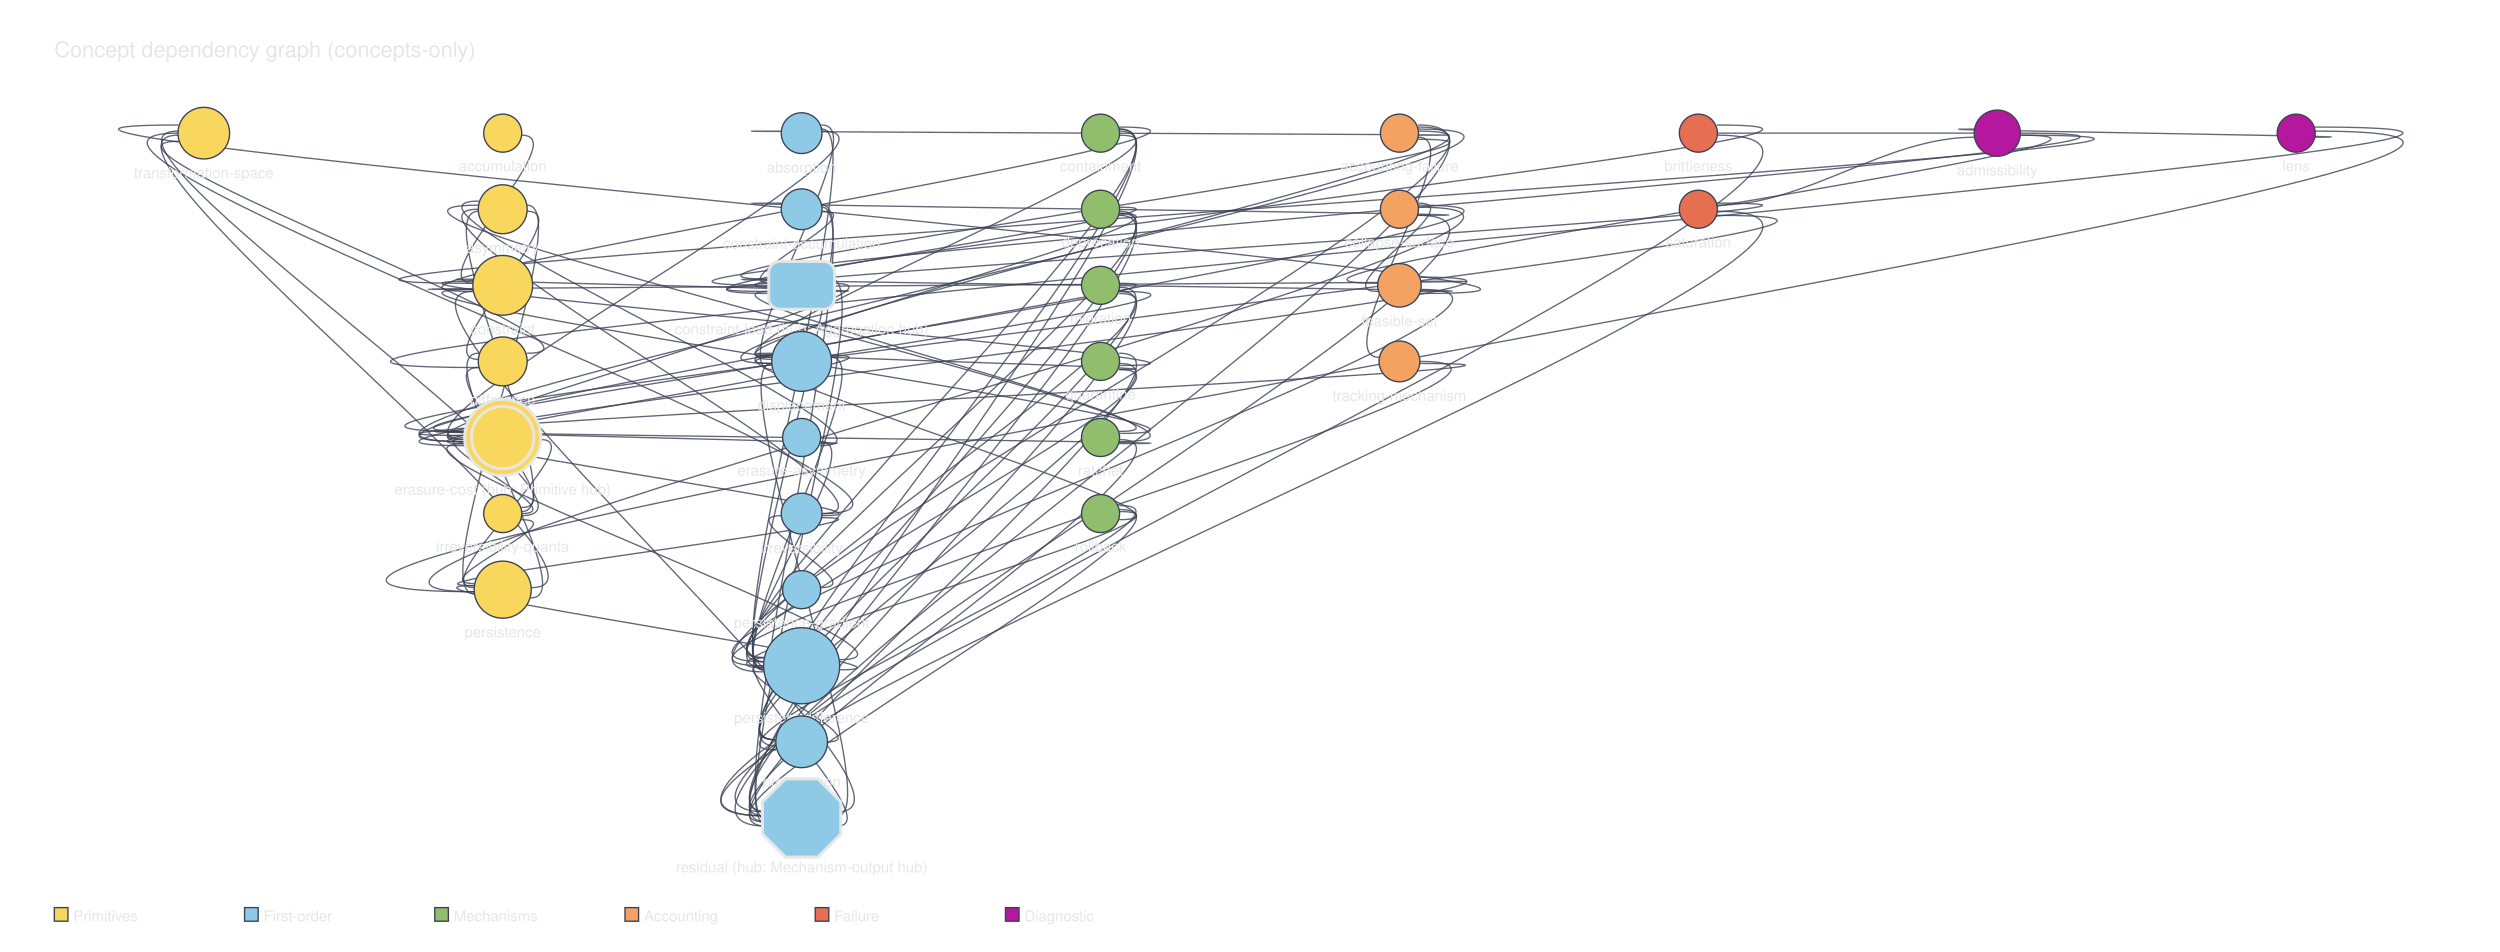
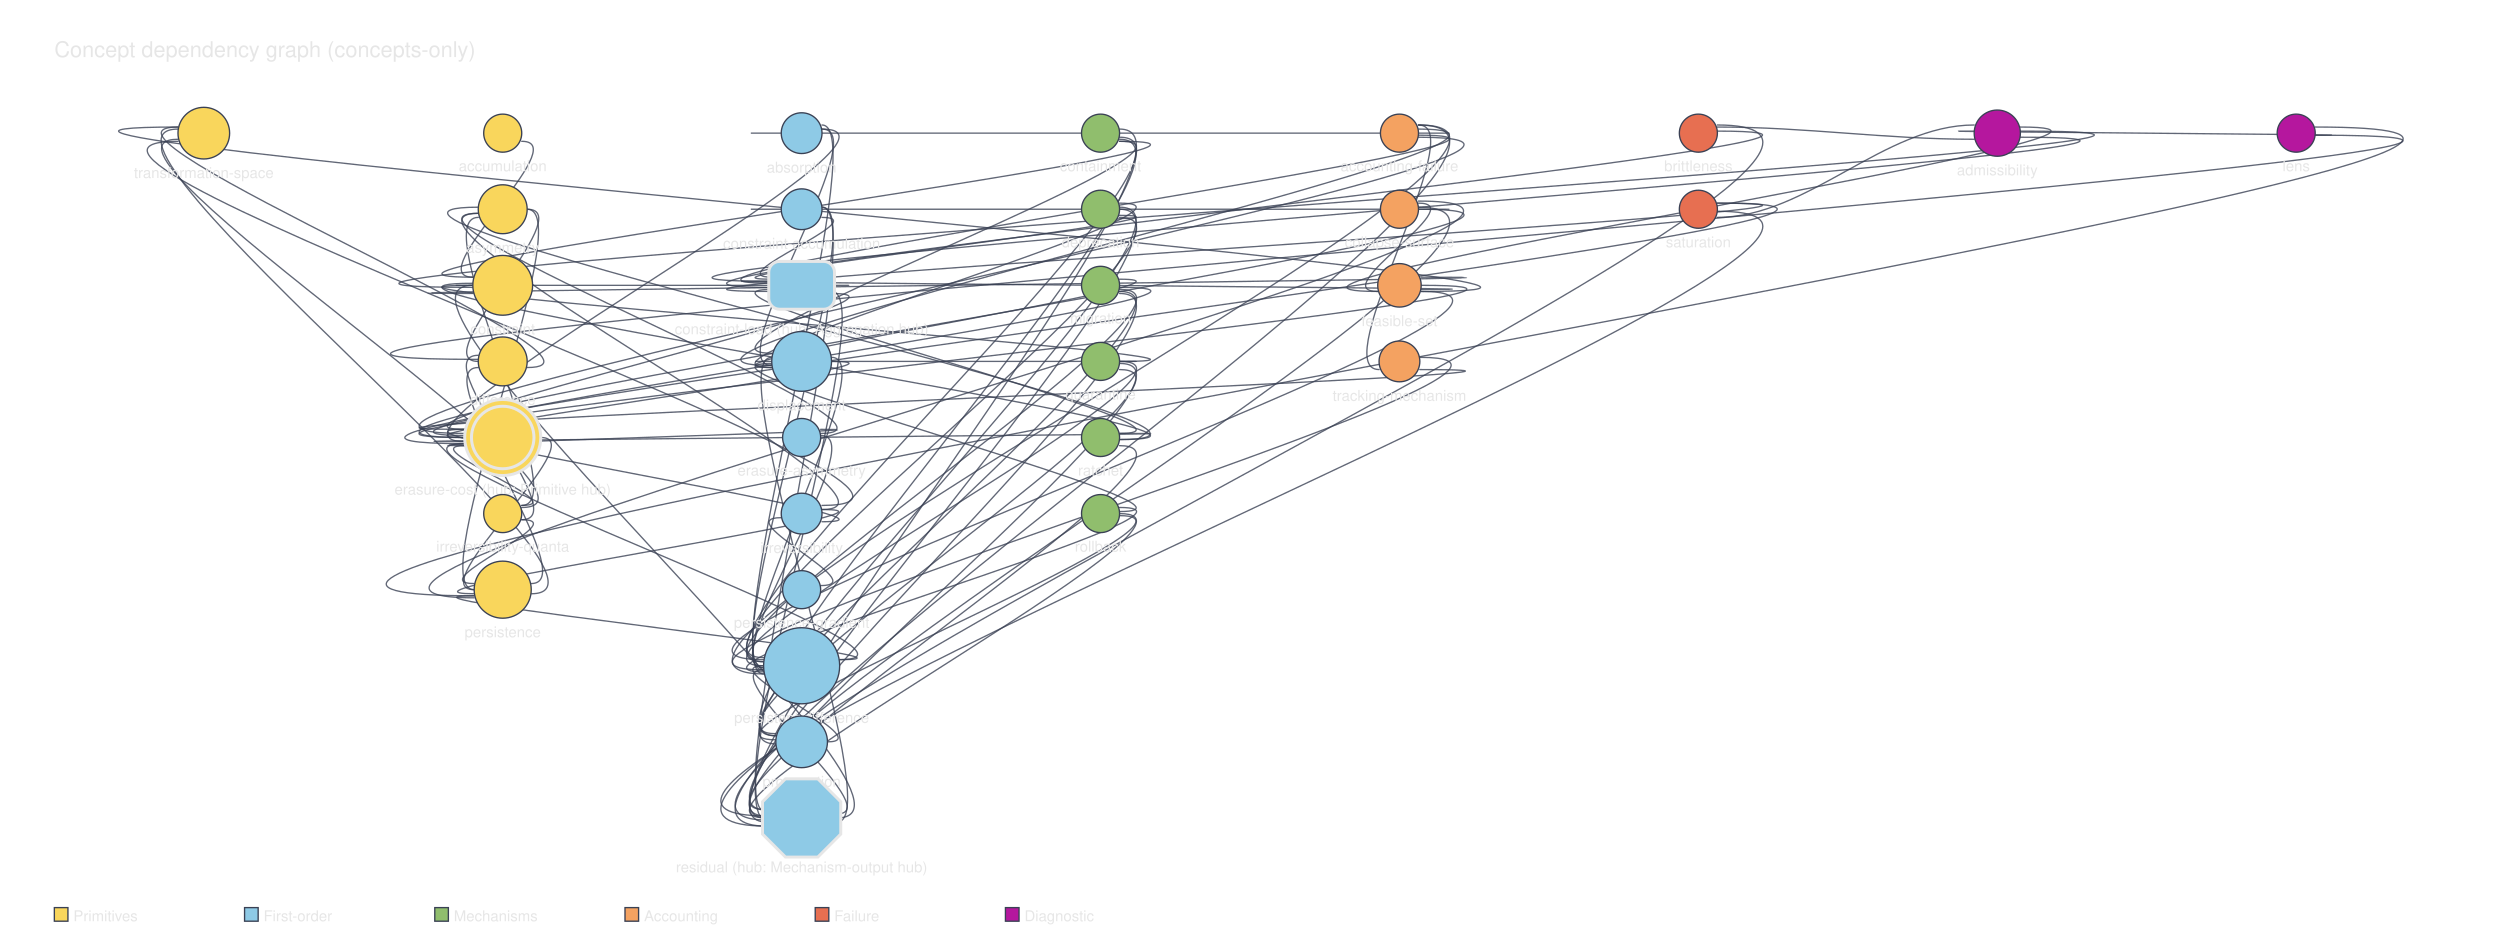
<svg xmlns="http://www.w3.org/2000/svg" width="1840" height="700" viewBox="0 0 1840 700" style="background:#0f1115">
  <text x="40" y="42" fill="#e6e6e6" font-family="Helvetica" font-size="16">Concept dependency graph (concepts-only)</text>
  <rect x="40" y="668" width="10" height="10" fill="#f9d65c" stroke="#3a4154" />
  <text x="54" y="678" fill="#e6e6e6" font-family="Helvetica" font-size="11">Primitives</text>
  <rect x="180" y="668" width="10" height="10" fill="#8ecae6" stroke="#3a4154" />
  <text x="194" y="678" fill="#e6e6e6" font-family="Helvetica" font-size="11">First-order</text>
  <rect x="320" y="668" width="10" height="10" fill="#90be6d" stroke="#3a4154" />
  <text x="334" y="678" fill="#e6e6e6" font-family="Helvetica" font-size="11">Mechanisms</text>
  <rect x="460" y="668" width="10" height="10" fill="#f4a261" stroke="#3a4154" />
  <text x="474" y="678" fill="#e6e6e6" font-family="Helvetica" font-size="11">Accounting</text>
  <rect x="600" y="668" width="10" height="10" fill="#e76f51" stroke="#3a4154" />
  <text x="614" y="678" fill="#e6e6e6" font-family="Helvetica" font-size="11">Failure</text>
  <rect x="740" y="668" width="10" height="10" fill="#b5179e" stroke="#3a4154" />
  <text x="754" y="678" fill="#e6e6e6" font-family="Helvetica" font-size="11">Diagnostic</text>
  <g id="edges" stroke-linecap="round" fill="none">
-     <path d="M 605.0,92.0 C 645.0,92.0 528.0,272.0 568.0,272.0" stroke="#3a4154" stroke-width="1.0" opacity="0.8" />
-     <path d="M 605.0,96.5 C 697.0,96.5 249.9,323.5 342.0,323.5" stroke="#3a4154" stroke-width="1.0" opacity="0.8" />
-     <path d="M 605.0,95.0 C 645.0,95.0 522.0,493.0 562.0,493.0" stroke="#3a4154" stroke-width="1.0" opacity="0.8" />
-     <path d="M 1044.0,99.5 C 1208.2,99.5 410.9,96.5 575.0,96.5" stroke="#3a4154" stroke-width="1.0" opacity="0.8" />
-     <path d="M 1044.0,102.5 C 1210.6,102.5 401.4,205.5 568.0,205.5" stroke="#3a4154" stroke-width="1.0" opacity="0.8" />
-     <path d="M 1044.0,96.5 C 1210.6,96.5 401.4,267.5 568.0,267.5" stroke="#3a4154" stroke-width="1.0" opacity="0.8" />
-     <path d="M 1044.0,95.0 C 1289.7,95.0 96.3,325.0 342.0,325.0" stroke="#3a4154" stroke-width="1.0" opacity="0.8" />
-     <path d="M 1044.0,93.5 C 1212.7,93.5 393.3,494.5 562.0,494.5" stroke="#3a4154" stroke-width="1.0" opacity="0.8" />
+     <path d="M 605.0,95.0 C 645.0,95.0 528.0,269.0 568.0,269.0" stroke="#3a4154" stroke-width="1.0" opacity="0.8" />
+     <path d="M 605.0,95.0 C 697.0,95.0 249.9,325.0 342.0,325.0" stroke="#3a4154" stroke-width="1.0" opacity="0.8" />
+     <path d="M 605.0,92.0 C 645.0,92.0 522.0,496.0 562.0,496.0" stroke="#3a4154" stroke-width="1.0" opacity="0.8" />
+     <path d="M 1044.0,98.0 C 1208.2,98.0 410.9,98.0 575.0,98.0" stroke="#3a4154" stroke-width="1.0" opacity="0.8" />
+     <path d="M 1044.0,99.5 C 1210.6,99.5 401.4,208.5 568.0,208.5" stroke="#3a4154" stroke-width="1.0" opacity="0.8" />
+     <path d="M 1044.0,95.0 C 1210.6,95.0 401.4,269.0 568.0,269.0" stroke="#3a4154" stroke-width="1.0" opacity="0.8" />
+     <path d="M 1044.0,101.0 C 1289.7,101.0 96.3,319.0 342.0,319.0" stroke="#3a4154" stroke-width="1.0" opacity="0.8" />
+     <path d="M 1044.0,92.0 C 1212.7,92.0 393.3,496.0 562.0,496.0" stroke="#3a4154" stroke-width="1.0" opacity="0.8" />
    <path d="M 1044.0,92.0 C 1212.0,92.0 396.0,608.0 564.0,608.0" stroke="#3a4154" stroke-width="1.0" opacity="0.8" />
-     <path d="M 1044.0,101.0 C 1084.0,101.0 975.0,263.0 1015.0,263.0" stroke="#3a4154" stroke-width="1.0" opacity="0.8" />
-     <path d="M 384.0,99.5 C 424.0,99.5 308.0,208.5 348.0,208.5" stroke="#3a4154" stroke-width="1.0" opacity="0.8" />
-     <path d="M 1487.0,99.5 C 1885.7,99.5 -50.6,208.5 348.0,208.5" stroke="#3a4154" stroke-width="1.0" opacity="0.8" />
-     <path d="M 1487.0,98.0 C 1808.7,98.0 246.4,210.0 568.0,210.0" stroke="#3a4154" stroke-width="1.0" opacity="0.8" />
-     <path d="M 1487.0,99.5 C 1652.5,99.5 848.5,208.5 1014.0,208.5" stroke="#3a4154" stroke-width="1.0" opacity="0.8" />
-     <path d="M 388.0,155.5 C 428.0,155.5 312.0,264.5 352.0,264.5" stroke="#3a4154" stroke-width="1.0" opacity="0.8" />
-     <path d="M 388.0,151.0 C 428.0,151.0 309.0,437.0 349.0,437.0" stroke="#3a4154" stroke-width="1.0" opacity="0.8" />
-     <path d="M 1264.0,98.0 C 1330.2,98.0 1386.8,98.0 1453.0,98.0" stroke="#3a4154" stroke-width="1.0" opacity="0.8" />
-     <path d="M 1264.0,92.0 C 1507.6,92.0 324.4,216.0 568.0,216.0" stroke="#3a4154" stroke-width="1.0" opacity="0.8" />
-     <path d="M 1264.0,99.5 C 1509.0,99.5 319.0,600.5 564.0,600.5" stroke="#3a4154" stroke-width="1.0" opacity="0.8" />
-     <path d="M 1044.0,158.5 C 1208.2,158.5 410.9,149.5 575.0,149.5" stroke="#3a4154" stroke-width="1.0" opacity="0.8" />
-     <path d="M 1044.0,151.0 C 1289.7,151.0 96.3,325.0 342.0,325.0" stroke="#3a4154" stroke-width="1.0" opacity="0.8" />
+     <path d="M 1044.0,92.0 C 1084.0,92.0 975.0,272.0 1015.0,272.0" stroke="#3a4154" stroke-width="1.0" opacity="0.8" />
+     <path d="M 384.0,104.0 C 424.0,104.0 308.0,204.0 348.0,204.0" stroke="#3a4154" stroke-width="1.0" opacity="0.8" />
+     <path d="M 1487.0,96.5 C 1885.7,96.5 -50.6,211.5 348.0,211.5" stroke="#3a4154" stroke-width="1.0" opacity="0.8" />
+     <path d="M 1487.0,101.0 C 1808.7,101.0 246.4,207.0 568.0,207.0" stroke="#3a4154" stroke-width="1.0" opacity="0.8" />
+     <path d="M 1487.0,93.5 C 1652.5,93.5 848.5,214.5 1014.0,214.5" stroke="#3a4154" stroke-width="1.0" opacity="0.8" />
+     <path d="M 388.0,154.0 C 428.0,154.0 312.0,266.0 352.0,266.0" stroke="#3a4154" stroke-width="1.0" opacity="0.8" />
+     <path d="M 388.0,154.0 C 428.0,154.0 309.0,434.0 349.0,434.0" stroke="#3a4154" stroke-width="1.0" opacity="0.8" />
+     <path d="M 1264.0,93.5 C 1330.2,93.5 1386.8,102.5 1453.0,102.5" stroke="#3a4154" stroke-width="1.0" opacity="0.8" />
+     <path d="M 1264.0,96.5 C 1507.6,96.5 324.4,211.5 568.0,211.5" stroke="#3a4154" stroke-width="1.0" opacity="0.8" />
+     <path d="M 1264.0,92.0 C 1509.0,92.0 319.0,608.0 564.0,608.0" stroke="#3a4154" stroke-width="1.0" opacity="0.8" />
+     <path d="M 1044.0,154.0 C 1208.2,154.0 410.9,154.0 575.0,154.0" stroke="#3a4154" stroke-width="1.0" opacity="0.8" />
+     <path d="M 1044.0,154.0 C 1289.7,154.0 96.3,322.0 342.0,322.0" stroke="#3a4154" stroke-width="1.0" opacity="0.8" />
    <path d="M 1044.0,149.5 C 1084.0,149.5 974.0,214.5 1014.0,214.5" stroke="#3a4154" stroke-width="1.0" opacity="0.8" />
-     <path d="M 1044.0,152.5 C 1287.2,152.5 105.8,435.5 349.0,435.5" stroke="#3a4154" stroke-width="1.0" opacity="0.8" />
-     <path d="M 1044.0,158.5 C 1212.0,158.5 396.0,597.5 564.0,597.5" stroke="#3a4154" stroke-width="1.0" opacity="0.8" />
-     <path d="M 605.0,155.5 C 645.0,155.5 528.0,208.5 568.0,208.5" stroke="#3a4154" stroke-width="1.0" opacity="0.8" />
-     <path d="M 605.0,151.0 C 645.0,151.0 522.0,493.0 562.0,493.0" stroke="#3a4154" stroke-width="1.0" opacity="0.8" />
+     <path d="M 1044.0,148.0 C 1287.2,148.0 105.8,440.0 349.0,440.0" stroke="#3a4154" stroke-width="1.0" opacity="0.8" />
+     <path d="M 1044.0,152.5 C 1212.0,152.5 396.0,603.5 564.0,603.5" stroke="#3a4154" stroke-width="1.0" opacity="0.8" />
+     <path d="M 605.0,160.0 C 645.0,160.0 528.0,204.0 568.0,204.0" stroke="#3a4154" stroke-width="1.0" opacity="0.8" />
+     <path d="M 605.0,152.5 C 645.0,152.5 522.0,491.5 562.0,491.5" stroke="#3a4154" stroke-width="1.0" opacity="0.8" />
    <path d="M 605.0,152.5 C 645.0,152.5 524.0,603.5 564.0,603.5" stroke="#3a4154" stroke-width="1.0" opacity="0.8" />
-     <path d="M 612.0,214.5 C 704.4,214.5 255.6,205.5 348.0,205.5" stroke="#3a4154" stroke-width="1.0" opacity="0.8" />
-     <path d="M 612.0,208.5 C 706.5,208.5 247.5,323.5 342.0,323.5" stroke="#3a4154" stroke-width="1.0" opacity="0.8" />
-     <path d="M 612.0,205.5 C 652.0,205.5 524.0,606.5 564.0,606.5" stroke="#3a4154" stroke-width="1.0" opacity="0.8" />
-     <path d="M 824.0,93.5 C 990.6,93.5 181.4,214.5 348.0,214.5" stroke="#3a4154" stroke-width="1.0" opacity="0.8" />
-     <path d="M 824.0,99.5 C 913.6,99.5 478.4,264.5 568.0,264.5" stroke="#3a4154" stroke-width="1.0" opacity="0.8" />
-     <path d="M 824.0,96.5 C 915.7,96.5 470.3,491.5 562.0,491.5" stroke="#3a4154" stroke-width="1.0" opacity="0.8" />
-     <path d="M 824.0,95.0 C 912.5,95.0 482.4,549.0 571.0,549.0" stroke="#3a4154" stroke-width="1.0" opacity="0.8" />
+     <path d="M 612.0,210.0 C 704.4,210.0 255.6,210.0 348.0,210.0" stroke="#3a4154" stroke-width="1.0" opacity="0.8" />
+     <path d="M 612.0,216.0 C 706.5,216.0 247.5,316.0 342.0,316.0" stroke="#3a4154" stroke-width="1.0" opacity="0.8" />
+     <path d="M 612.0,214.5 C 652.0,214.5 524.0,597.5 564.0,597.5" stroke="#3a4154" stroke-width="1.0" opacity="0.8" />
+     <path d="M 824.0,104.0 C 990.6,104.0 181.4,204.0 348.0,204.0" stroke="#3a4154" stroke-width="1.0" opacity="0.8" />
+     <path d="M 824.0,104.0 C 913.6,104.0 478.4,260.0 568.0,260.0" stroke="#3a4154" stroke-width="1.0" opacity="0.8" />
+     <path d="M 824.0,101.0 C 915.7,101.0 470.3,487.0 562.0,487.0" stroke="#3a4154" stroke-width="1.0" opacity="0.8" />
+     <path d="M 824.0,102.5 C 912.5,102.5 482.4,541.5 571.0,541.5" stroke="#3a4154" stroke-width="1.0" opacity="0.8" />
    <path d="M 824.0,95.0 C 915.0,95.0 473.0,605.0 564.0,605.0" stroke="#3a4154" stroke-width="1.0" opacity="0.8" />
-     <path d="M 824.0,152.5 C 913.6,152.5 478.4,211.5 568.0,211.5" stroke="#3a4154" stroke-width="1.0" opacity="0.8" />
-     <path d="M 824.0,157.0 C 913.6,157.0 478.4,263.0 568.0,263.0" stroke="#3a4154" stroke-width="1.0" opacity="0.8" />
-     <path d="M 824.0,157.0 C 915.7,157.0 470.3,487.0 562.0,487.0" stroke="#3a4154" stroke-width="1.0" opacity="0.8" />
-     <path d="M 824.0,155.5 C 912.5,155.5 482.4,544.5 571.0,544.5" stroke="#3a4154" stroke-width="1.0" opacity="0.8" />
-     <path d="M 824.0,158.5 C 915.0,158.5 473.0,597.5 564.0,597.5" stroke="#3a4154" stroke-width="1.0" opacity="0.8" />
-     <path d="M 388.0,260.0 C 477.9,260.0 41.1,104.0 131.0,104.0" stroke="#3a4154" stroke-width="1.0" opacity="0.8" />
-     <path d="M 612.0,261.5 C 706.5,261.5 247.5,326.5 342.0,326.5" stroke="#3a4154" stroke-width="1.0" opacity="0.8" />
+     <path d="M 824.0,158.5 C 913.6,158.5 478.4,205.5 568.0,205.5" stroke="#3a4154" stroke-width="1.0" opacity="0.8" />
+     <path d="M 824.0,149.5 C 913.6,149.5 478.4,270.5 568.0,270.5" stroke="#3a4154" stroke-width="1.0" opacity="0.8" />
+     <path d="M 824.0,160.0 C 915.7,160.0 470.3,484.0 562.0,484.0" stroke="#3a4154" stroke-width="1.0" opacity="0.8" />
+     <path d="M 824.0,152.5 C 912.5,152.5 482.4,547.5 571.0,547.5" stroke="#3a4154" stroke-width="1.0" opacity="0.8" />
+     <path d="M 824.0,154.0 C 915.0,154.0 473.0,602.0 564.0,602.0" stroke="#3a4154" stroke-width="1.0" opacity="0.8" />
+     <path d="M 388.0,270.5 C 477.9,270.5 41.1,93.5 131.0,93.5" stroke="#3a4154" stroke-width="1.0" opacity="0.8" />
+     <path d="M 612.0,266.0 C 706.5,266.0 247.5,322.0 342.0,322.0" stroke="#3a4154" stroke-width="1.0" opacity="0.8" />
    <path d="M 612.0,263.0 C 652.0,263.0 522.0,493.0 562.0,493.0" stroke="#3a4154" stroke-width="1.0" opacity="0.8" />
-     <path d="M 604.0,328.0 C 692.2,328.0 263.8,148.0 352.0,148.0" stroke="#3a4154" stroke-width="1.0" opacity="0.8" />
-     <path d="M 604.0,326.5 C 695.7,326.5 250.3,317.5 342.0,317.5" stroke="#3a4154" stroke-width="1.0" opacity="0.8" />
-     <path d="M 604.0,325.0 C 644.0,325.0 522.0,487.0 562.0,487.0" stroke="#3a4154" stroke-width="1.0" opacity="0.8" />
-     <path d="M 398.0,323.5 C 438.0,323.5 309.0,432.5 349.0,432.5" stroke="#3a4154" stroke-width="1.0" opacity="0.8" />
-     <path d="M 1046.0,207.0 C 1290.3,207.0 103.7,213.0 348.0,213.0" stroke="#3a4154" stroke-width="1.0" opacity="0.8" />
-     <path d="M 1046.0,214.5 C 1213.3,214.5 400.7,205.5 568.0,205.5" stroke="#3a4154" stroke-width="1.0" opacity="0.8" />
-     <path d="M 1046.0,204.0 C 1292.4,204.0 95.6,328.0 342.0,328.0" stroke="#3a4154" stroke-width="1.0" opacity="0.8" />
-     <path d="M 1046.0,213.0 C 1215.4,213.0 392.6,487.0 562.0,487.0" stroke="#3a4154" stroke-width="1.0" opacity="0.8" />
-     <path d="M 1046.0,216.0 C 1366.2,216.0 -189.2,92.0 131.0,92.0" stroke="#3a4154" stroke-width="1.0" opacity="0.8" />
-     <path d="M 605.0,378.0 C 693.5,378.0 263.4,154.0 352.0,154.0" stroke="#3a4154" stroke-width="1.0" opacity="0.8" />
-     <path d="M 605.0,379.5 C 697.0,379.5 249.9,320.5 342.0,320.5" stroke="#3a4154" stroke-width="1.0" opacity="0.8" />
-     <path d="M 605.0,381.0 C 694.6,381.0 259.4,431.0 349.0,431.0" stroke="#3a4154" stroke-width="1.0" opacity="0.8" />
-     <path d="M 605.0,378.0 C 770.9,378.0 -34.9,98.0 131.0,98.0" stroke="#3a4154" stroke-width="1.0" opacity="0.8" />
-     <path d="M 384.0,376.5 C 424.0,376.5 312.0,155.5 352.0,155.5" stroke="#3a4154" stroke-width="1.0" opacity="0.8" />
-     <path d="M 384.0,373.5 C 424.0,373.5 312.0,270.5 352.0,270.5" stroke="#3a4154" stroke-width="1.0" opacity="0.8" />
-     <path d="M 384.0,378.0 C 424.0,378.0 302.0,322.0 342.0,322.0" stroke="#3a4154" stroke-width="1.0" opacity="0.8" />
+     <path d="M 604.0,319.0 C 692.2,319.0 263.8,157.0 352.0,157.0" stroke="#3a4154" stroke-width="1.0" opacity="0.8" />
+     <path d="M 604.0,316.0 C 695.7,316.0 250.3,328.0 342.0,328.0" stroke="#3a4154" stroke-width="1.0" opacity="0.8" />
+     <path d="M 604.0,320.5 C 644.0,320.5 522.0,491.5 562.0,491.5" stroke="#3a4154" stroke-width="1.0" opacity="0.8" />
+     <path d="M 398.0,322.0 C 438.0,322.0 309.0,434.0 349.0,434.0" stroke="#3a4154" stroke-width="1.0" opacity="0.8" />
+     <path d="M 1046.0,204.0 C 1290.3,204.0 103.7,216.0 348.0,216.0" stroke="#3a4154" stroke-width="1.0" opacity="0.8" />
+     <path d="M 1046.0,213.0 C 1213.3,213.0 400.7,207.0 568.0,207.0" stroke="#3a4154" stroke-width="1.0" opacity="0.8" />
+     <path d="M 1046.0,210.0 C 1292.4,210.0 95.6,322.0 342.0,322.0" stroke="#3a4154" stroke-width="1.0" opacity="0.8" />
+     <path d="M 1046.0,214.5 C 1215.4,214.5 392.6,485.5 562.0,485.5" stroke="#3a4154" stroke-width="1.0" opacity="0.8" />
+     <path d="M 1046.0,214.5 C 1366.2,214.5 -189.2,93.5 131.0,93.5" stroke="#3a4154" stroke-width="1.0" opacity="0.8" />
+     <path d="M 605.0,375.0 C 693.5,375.0 263.4,157.0 352.0,157.0" stroke="#3a4154" stroke-width="1.0" opacity="0.8" />
+     <path d="M 605.0,384.0 C 697.0,384.0 249.9,316.0 342.0,316.0" stroke="#3a4154" stroke-width="1.0" opacity="0.8" />
+     <path d="M 605.0,375.0 C 694.6,375.0 259.4,437.0 349.0,437.0" stroke="#3a4154" stroke-width="1.0" opacity="0.8" />
+     <path d="M 605.0,372.0 C 770.9,372.0 -34.9,104.0 131.0,104.0" stroke="#3a4154" stroke-width="1.0" opacity="0.8" />
+     <path d="M 384.0,372.0 C 424.0,372.0 312.0,160.0 352.0,160.0" stroke="#3a4154" stroke-width="1.0" opacity="0.8" />
+     <path d="M 384.0,382.5 C 424.0,382.5 312.0,261.5 352.0,261.5" stroke="#3a4154" stroke-width="1.0" opacity="0.8" />
+     <path d="M 384.0,372.0 C 424.0,372.0 302.0,328.0 342.0,328.0" stroke="#3a4154" stroke-width="1.0" opacity="0.8" />
    <path d="M 384.0,382.5 C 424.0,382.5 309.0,429.5 349.0,429.5" stroke="#3a4154" stroke-width="1.0" opacity="0.8" />
-     <path d="M 384.0,379.5 C 472.6,379.5 42.5,96.5 131.0,96.5" stroke="#3a4154" stroke-width="1.0" opacity="0.8" />
-     <path d="M 1704.0,101.0 C 1791.8,101.0 1365.2,95.0 1453.0,95.0" stroke="#3a4154" stroke-width="1.0" opacity="0.8" />
-     <path d="M 1704.0,93.5 C 2177.2,93.5 -121.2,270.5 352.0,270.5" stroke="#3a4154" stroke-width="1.0" opacity="0.8" />
-     <path d="M 1704.0,96.5 C 2178.2,96.5 -125.2,435.5 349.0,435.5" stroke="#3a4154" stroke-width="1.0" opacity="0.8" />
-     <path d="M 824.0,208.5 C 913.6,208.5 478.4,267.5 568.0,267.5" stroke="#3a4154" stroke-width="1.0" opacity="0.8" />
-     <path d="M 824.0,214.5 C 992.7,214.5 173.3,317.5 342.0,317.5" stroke="#3a4154" stroke-width="1.0" opacity="0.8" />
-     <path d="M 824.0,216.0 C 915.7,216.0 470.3,484.0 562.0,484.0" stroke="#3a4154" stroke-width="1.0" opacity="0.8" />
-     <path d="M 824.0,211.5 C 912.5,211.5 482.4,544.5 571.0,544.5" stroke="#3a4154" stroke-width="1.0" opacity="0.8" />
-     <path d="M 824.0,214.5 C 915.0,214.5 473.0,597.5 564.0,597.5" stroke="#3a4154" stroke-width="1.0" opacity="0.8" />
-     <path d="M 391.0,440.0 C 431.0,440.0 312.0,260.0 352.0,260.0" stroke="#3a4154" stroke-width="1.0" opacity="0.8" />
-     <path d="M 391.0,432.5 C 482.0,432.5 40.0,99.5 131.0,99.5" stroke="#3a4154" stroke-width="1.0" opacity="0.8" />
-     <path d="M 604.0,432.5 C 644.0,432.5 535.0,379.5 575.0,379.5" stroke="#3a4154" stroke-width="1.0" opacity="0.8" />
+     <path d="M 384.0,373.5 C 472.6,373.5 42.5,102.5 131.0,102.5" stroke="#3a4154" stroke-width="1.0" opacity="0.8" />
+     <path d="M 1704.0,99.5 C 1791.8,99.5 1365.2,96.5 1453.0,96.5" stroke="#3a4154" stroke-width="1.0" opacity="0.8" />
+     <path d="M 1704.0,99.5 C 2177.2,99.5 -121.2,264.5 352.0,264.5" stroke="#3a4154" stroke-width="1.0" opacity="0.8" />
+     <path d="M 1704.0,93.5 C 2178.2,93.5 -125.2,438.5 349.0,438.5" stroke="#3a4154" stroke-width="1.0" opacity="0.8" />
+     <path d="M 824.0,205.5 C 913.6,205.5 478.4,270.5 568.0,270.5" stroke="#3a4154" stroke-width="1.0" opacity="0.8" />
+     <path d="M 824.0,211.5 C 992.7,211.5 173.3,320.5 342.0,320.5" stroke="#3a4154" stroke-width="1.0" opacity="0.8" />
+     <path d="M 824.0,213.0 C 915.7,213.0 470.3,487.0 562.0,487.0" stroke="#3a4154" stroke-width="1.0" opacity="0.8" />
+     <path d="M 824.0,214.5 C 912.5,214.5 482.4,541.5 571.0,541.5" stroke="#3a4154" stroke-width="1.0" opacity="0.8" />
+     <path d="M 824.0,216.0 C 915.0,216.0 473.0,596.0 564.0,596.0" stroke="#3a4154" stroke-width="1.0" opacity="0.8" />
+     <path d="M 391.0,429.5 C 431.0,429.5 312.0,270.5 352.0,270.5" stroke="#3a4154" stroke-width="1.0" opacity="0.8" />
+     <path d="M 391.0,437.0 C 482.0,437.0 40.0,95.0 131.0,95.0" stroke="#3a4154" stroke-width="1.0" opacity="0.8" />
+     <path d="M 604.0,431.0 C 644.0,431.0 535.0,381.0 575.0,381.0" stroke="#3a4154" stroke-width="1.0" opacity="0.8" />
    <path d="M 618.0,485.5 C 714.6,485.5 245.4,326.5 342.0,326.5" stroke="#3a4154" stroke-width="1.0" opacity="0.8" />
-     <path d="M 618.0,493.0 C 712.1,493.0 254.9,431.0 349.0,431.0" stroke="#3a4154" stroke-width="1.0" opacity="0.8" />
+     <path d="M 618.0,485.5 C 712.1,485.5 254.9,438.5 349.0,438.5" stroke="#3a4154" stroke-width="1.0" opacity="0.8" />
    <path d="M 609.0,546.0 C 649.0,546.0 522.0,490.0 562.0,490.0" stroke="#3a4154" stroke-width="1.0" opacity="0.8" />
-     <path d="M 824.0,269.0 C 990.6,269.0 181.4,207.0 348.0,207.0" stroke="#3a4154" stroke-width="1.0" opacity="0.8" />
-     <path d="M 824.0,272.0 C 913.6,272.0 478.4,260.0 568.0,260.0" stroke="#3a4154" stroke-width="1.0" opacity="0.8" />
-     <path d="M 824.0,272.0 C 915.7,272.0 470.3,484.0 562.0,484.0" stroke="#3a4154" stroke-width="1.0" opacity="0.8" />
-     <path d="M 824.0,267.5 C 912.5,267.5 482.4,544.5 571.0,544.5" stroke="#3a4154" stroke-width="1.0" opacity="0.8" />
-     <path d="M 824.0,260.0 C 915.0,260.0 473.0,608.0 564.0,608.0" stroke="#3a4154" stroke-width="1.0" opacity="0.8" />
-     <path d="M 824.0,325.0 C 989.2,325.0 186.8,151.0 352.0,151.0" stroke="#3a4154" stroke-width="1.0" opacity="0.8" />
-     <path d="M 824.0,319.0 C 990.6,319.0 181.4,213.0 348.0,213.0" stroke="#3a4154" stroke-width="1.0" opacity="0.8" />
-     <path d="M 824.0,317.5 C 913.6,317.5 478.4,214.5 568.0,214.5" stroke="#3a4154" stroke-width="1.0" opacity="0.8" />
-     <path d="M 824.0,326.5 C 992.7,326.5 173.3,317.5 342.0,317.5" stroke="#3a4154" stroke-width="1.0" opacity="0.8" />
-     <path d="M 824.0,323.5 C 915.0,323.5 473.0,600.5 564.0,600.5" stroke="#3a4154" stroke-width="1.0" opacity="0.8" />
-     <path d="M 616.0,597.5 C 709.8,597.5 254.2,214.5 348.0,214.5" stroke="#3a4154" stroke-width="1.0" opacity="0.8" />
-     <path d="M 616.0,600.5 C 656.0,600.5 528.0,267.5 568.0,267.5" stroke="#3a4154" stroke-width="1.0" opacity="0.8" />
-     <path d="M 616.0,608.0 C 656.0,608.0 522.0,484.0 562.0,484.0" stroke="#3a4154" stroke-width="1.0" opacity="0.8" />
-     <path d="M 824.0,382.5 C 913.6,382.5 478.4,261.5 568.0,261.5" stroke="#3a4154" stroke-width="1.0" opacity="0.8" />
-     <path d="M 824.0,376.5 C 915.7,376.5 470.3,491.5 562.0,491.5" stroke="#3a4154" stroke-width="1.0" opacity="0.8" />
-     <path d="M 824.0,372.0 C 912.5,372.0 482.4,552.0 571.0,552.0" stroke="#3a4154" stroke-width="1.0" opacity="0.8" />
-     <path d="M 824.0,375.0 C 915.0,375.0 473.0,605.0 564.0,605.0" stroke="#3a4154" stroke-width="1.0" opacity="0.8" />
-     <path d="M 1264.0,151.0 C 1330.2,151.0 1386.8,101.0 1453.0,101.0" stroke="#3a4154" stroke-width="1.0" opacity="0.8" />
+     <path d="M 824.0,266.0 C 990.6,266.0 181.4,210.0 348.0,210.0" stroke="#3a4154" stroke-width="1.0" opacity="0.8" />
+     <path d="M 824.0,266.0 C 913.6,266.0 478.4,266.0 568.0,266.0" stroke="#3a4154" stroke-width="1.0" opacity="0.8" />
+     <path d="M 824.0,266.0 C 915.7,266.0 470.3,490.0 562.0,490.0" stroke="#3a4154" stroke-width="1.0" opacity="0.8" />
+     <path d="M 824.0,272.0 C 912.5,272.0 482.4,540.0 571.0,540.0" stroke="#3a4154" stroke-width="1.0" opacity="0.8" />
+     <path d="M 824.0,267.5 C 915.0,267.5 473.0,600.5 564.0,600.5" stroke="#3a4154" stroke-width="1.0" opacity="0.8" />
+     <path d="M 824.0,323.5 C 989.2,323.5 186.8,152.5 352.0,152.5" stroke="#3a4154" stroke-width="1.0" opacity="0.8" />
+     <path d="M 824.0,323.5 C 990.6,323.5 181.4,208.5 348.0,208.5" stroke="#3a4154" stroke-width="1.0" opacity="0.8" />
+     <path d="M 824.0,319.0 C 913.6,319.0 478.4,213.0 568.0,213.0" stroke="#3a4154" stroke-width="1.0" opacity="0.8" />
+     <path d="M 824.0,319.0 C 992.7,319.0 173.3,325.0 342.0,325.0" stroke="#3a4154" stroke-width="1.0" opacity="0.8" />
+     <path d="M 824.0,328.0 C 915.0,328.0 473.0,596.0 564.0,596.0" stroke="#3a4154" stroke-width="1.0" opacity="0.8" />
+     <path d="M 616.0,602.0 C 709.8,602.0 254.2,210.0 348.0,210.0" stroke="#3a4154" stroke-width="1.0" opacity="0.8" />
+     <path d="M 616.0,605.0 C 656.0,605.0 528.0,263.0 568.0,263.0" stroke="#3a4154" stroke-width="1.0" opacity="0.8" />
+     <path d="M 616.0,599.0 C 656.0,599.0 522.0,493.0 562.0,493.0" stroke="#3a4154" stroke-width="1.0" opacity="0.8" />
+     <path d="M 824.0,376.5 C 913.6,376.5 478.4,267.5 568.0,267.5" stroke="#3a4154" stroke-width="1.0" opacity="0.8" />
+     <path d="M 824.0,373.5 C 915.7,373.5 470.3,494.5 562.0,494.5" stroke="#3a4154" stroke-width="1.0" opacity="0.8" />
+     <path d="M 824.0,379.5 C 912.5,379.5 482.4,544.5 571.0,544.5" stroke="#3a4154" stroke-width="1.0" opacity="0.8" />
+     <path d="M 824.0,378.0 C 915.0,378.0 473.0,602.0 564.0,602.0" stroke="#3a4154" stroke-width="1.0" opacity="0.8" />
+     <path d="M 1264.0,160.0 C 1330.2,160.0 1386.8,92.0 1453.0,92.0" stroke="#3a4154" stroke-width="1.0" opacity="0.8" />
    <path d="M 1264.0,149.5 C 1507.6,149.5 324.4,214.5 568.0,214.5" stroke="#3a4154" stroke-width="1.0" opacity="0.8" />
-     <path d="M 1264.0,158.5 C 1586.7,158.5 19.3,317.5 342.0,317.5" stroke="#3a4154" stroke-width="1.0" opacity="0.8" />
+     <path d="M 1264.0,149.5 C 1586.7,149.5 19.3,326.5 342.0,326.5" stroke="#3a4154" stroke-width="1.0" opacity="0.8" />
    <path d="M 1264.0,155.5 C 1509.0,155.5 319.0,600.5 564.0,600.5" stroke="#3a4154" stroke-width="1.0" opacity="0.8" />
-     <path d="M 1045.0,267.5 C 1291.0,267.5 96.0,320.5 342.0,320.5" stroke="#3a4154" stroke-width="1.0" opacity="0.8" />
-     <path d="M 1045.0,266.0 C 1214.0,266.0 393.0,490.0 562.0,490.0" stroke="#3a4154" stroke-width="1.0" opacity="0.8" />
+     <path d="M 1045.0,272.0 C 1291.0,272.0 96.0,316.0 342.0,316.0" stroke="#3a4154" stroke-width="1.0" opacity="0.8" />
+     <path d="M 1045.0,263.0 C 1214.0,263.0 393.0,493.0 562.0,493.0" stroke="#3a4154" stroke-width="1.0" opacity="0.8" />
  </g>
  <g id="nodes">
    <circle cx="590.0" cy="98.0" r="15.0" fill="#8ecae6" stroke="#3a4154" stroke-width="1.0" />
    <text x="590.0" y="127.0" fill="#e6e6e6" font-family="Helvetica" font-size="11" text-anchor="middle">absorption</text>
    <circle cx="1030.0" cy="98.0" r="14.0" fill="#f4a261" stroke="#3a4154" stroke-width="1.0" />
    <text x="1030.0" y="126.0" fill="#e6e6e6" font-family="Helvetica" font-size="11" text-anchor="middle">accounting-failure</text>
    <circle cx="370.0" cy="98.0" r="14.0" fill="#f9d65c" stroke="#3a4154" stroke-width="1.0" />
    <text x="370.0" y="126.0" fill="#e6e6e6" font-family="Helvetica" font-size="11" text-anchor="middle">accumulation</text>
    <circle cx="1470.0" cy="98.0" r="17.0" fill="#b5179e" stroke="#3a4154" stroke-width="1.0" />
    <text x="1470.0" y="129.0" fill="#e6e6e6" font-family="Helvetica" font-size="11" text-anchor="middle">admissibility</text>
    <circle cx="370.0" cy="154.0" r="18.0" fill="#f9d65c" stroke="#3a4154" stroke-width="1.0" />
    <text x="370.0" y="186.0" fill="#e6e6e6" font-family="Helvetica" font-size="11" text-anchor="middle">asymmetry</text>
    <circle cx="1250.0" cy="98.0" r="14.0" fill="#e76f51" stroke="#3a4154" stroke-width="1.0" />
    <text x="1250.0" y="126.0" fill="#e6e6e6" font-family="Helvetica" font-size="11" text-anchor="middle">brittleness</text>
    <circle cx="1030.0" cy="154.0" r="14.0" fill="#f4a261" stroke="#3a4154" stroke-width="1.0" />
    <text x="1030.0" y="182.0" fill="#e6e6e6" font-family="Helvetica" font-size="11" text-anchor="middle">collapse-surface</text>
    <circle cx="370.0" cy="210.0" r="22.0" fill="#f9d65c" stroke="#3a4154" stroke-width="1.0" />
    <text x="370.0" y="246.0" fill="#e6e6e6" font-family="Helvetica" font-size="11" text-anchor="middle">constraint</text>
    <circle cx="590.0" cy="154.0" r="15.0" fill="#8ecae6" stroke="#3a4154" stroke-width="1.0" />
    <text x="590.0" y="183.0" fill="#e6e6e6" font-family="Helvetica" font-size="11" text-anchor="middle">constraint-accumulation</text>
    <rect x="565.8" y="192.4" width="48.4" height="35.2" rx="8" fill="#8ecae6" stroke="#e6e6e6" stroke-width="2.2" />
    <text x="590.0" y="246.0" fill="#e6e6e6" font-family="Helvetica" font-size="11" text-anchor="middle">constraint-load (hub: Aggregation hub)</text>
    <circle cx="810.0" cy="98.0" r="14.0" fill="#90be6d" stroke="#3a4154" stroke-width="1.0" />
    <text x="810.0" y="126.0" fill="#e6e6e6" font-family="Helvetica" font-size="11" text-anchor="middle">containment</text>
    <circle cx="810.0" cy="154.0" r="14.0" fill="#90be6d" stroke="#3a4154" stroke-width="1.0" />
    <text x="810.0" y="182.0" fill="#e6e6e6" font-family="Helvetica" font-size="11" text-anchor="middle">deprecation</text>
    <circle cx="370.0" cy="266.0" r="18.0" fill="#f9d65c" stroke="#3a4154" stroke-width="1.0" />
    <text x="370.0" y="298.0" fill="#e6e6e6" font-family="Helvetica" font-size="11" text-anchor="middle">difference</text>
    <circle cx="590.0" cy="266.0" r="22.0" fill="#8ecae6" stroke="#3a4154" stroke-width="1.0" />
    <text x="590.0" y="302.0" fill="#e6e6e6" font-family="Helvetica" font-size="11" text-anchor="middle">displacement</text>
    <circle cx="590.0" cy="322.0" r="14.0" fill="#8ecae6" stroke="#3a4154" stroke-width="1.0" />
    <text x="590.0" y="350.0" fill="#e6e6e6" font-family="Helvetica" font-size="11" text-anchor="middle">erasure-asymmetry</text>
    <circle cx="370.0" cy="322.0" r="28.0" fill="#f9d65c" stroke="#e6e6e6" stroke-width="2.2" />
    <circle cx="370.0" cy="322.0" r="23.0" fill="none" stroke="#e6e6e6" stroke-width="2.2" />
    <text x="370.0" y="364.0" fill="#e6e6e6" font-family="Helvetica" font-size="11" text-anchor="middle">erasure-cost (hub: Primitive hub)</text>
    <circle cx="1030.0" cy="210.0" r="16.0" fill="#f4a261" stroke="#3a4154" stroke-width="1.0" />
    <text x="1030.0" y="240.0" fill="#e6e6e6" font-family="Helvetica" font-size="11" text-anchor="middle">feasible-set</text>
    <circle cx="590.0" cy="378.0" r="15.0" fill="#8ecae6" stroke="#3a4154" stroke-width="1.0" />
    <text x="590.0" y="407.0" fill="#e6e6e6" font-family="Helvetica" font-size="11" text-anchor="middle">irreversibility</text>
    <circle cx="370.0" cy="378.0" r="14.0" fill="#f9d65c" stroke="#3a4154" stroke-width="1.0" />
    <text x="370.0" y="406.0" fill="#e6e6e6" font-family="Helvetica" font-size="11" text-anchor="middle">irreversibility-quanta</text>
    <circle cx="1690.0" cy="98.0" r="14.0" fill="#b5179e" stroke="#3a4154" stroke-width="1.0" />
    <text x="1690.0" y="126.0" fill="#e6e6e6" font-family="Helvetica" font-size="11" text-anchor="middle">lens</text>
    <circle cx="810.0" cy="210.0" r="14.0" fill="#90be6d" stroke="#3a4154" stroke-width="1.0" />
    <text x="810.0" y="238.0" fill="#e6e6e6" font-family="Helvetica" font-size="11" text-anchor="middle">migration</text>
    <circle cx="370.0" cy="434.0" r="21.0" fill="#f9d65c" stroke="#3a4154" stroke-width="1.0" />
    <text x="370.0" y="469.0" fill="#e6e6e6" font-family="Helvetica" font-size="11" text-anchor="middle">persistence</text>
    <circle cx="590.0" cy="434.0" r="14.0" fill="#8ecae6" stroke="#3a4154" stroke-width="1.0" />
    <text x="590.0" y="462.0" fill="#e6e6e6" font-family="Helvetica" font-size="11" text-anchor="middle">persistence-gradient</text>
    <circle cx="590.0" cy="490.0" r="28.0" fill="#8ecae6" stroke="#3a4154" stroke-width="1.0" />
    <text x="590.0" y="532.0" fill="#e6e6e6" font-family="Helvetica" font-size="11" text-anchor="middle">persistent-difference</text>
    <circle cx="590.0" cy="546.0" r="19.0" fill="#8ecae6" stroke="#3a4154" stroke-width="1.0" />
    <text x="590.0" y="579.0" fill="#e6e6e6" font-family="Helvetica" font-size="11" text-anchor="middle">propagation</text>
    <circle cx="810.0" cy="266.0" r="14.0" fill="#90be6d" stroke="#3a4154" stroke-width="1.0" />
    <text x="810.0" y="294.0" fill="#e6e6e6" font-family="Helvetica" font-size="11" text-anchor="middle">quarantine</text>
    <circle cx="810.0" cy="322.0" r="14.0" fill="#90be6d" stroke="#3a4154" stroke-width="1.0" />
    <text x="810.0" y="350.0" fill="#e6e6e6" font-family="Helvetica" font-size="11" text-anchor="middle">ratchet</text>
    <polygon points="618.8,613.9 601.9,630.8 578.1,630.8 561.2,613.9 561.2,590.1 578.1,573.2 601.9,573.2 618.8,590.1" fill="#8ecae6" stroke="#e6e6e6" stroke-width="2.2" />
    <text x="590.0" y="642.0" fill="#e6e6e6" font-family="Helvetica" font-size="11" text-anchor="middle">residual (hub: Mechanism-output hub)</text>
    <circle cx="810.0" cy="378.0" r="14.0" fill="#90be6d" stroke="#3a4154" stroke-width="1.0" />
    <text x="810.0" y="406.0" fill="#e6e6e6" font-family="Helvetica" font-size="11" text-anchor="middle">rollback</text>
    <circle cx="1250.0" cy="154.0" r="14.0" fill="#e76f51" stroke="#3a4154" stroke-width="1.0" />
    <text x="1250.0" y="182.0" fill="#e6e6e6" font-family="Helvetica" font-size="11" text-anchor="middle">saturation</text>
    <circle cx="1030.0" cy="266.0" r="15.0" fill="#f4a261" stroke="#3a4154" stroke-width="1.0" />
    <text x="1030.0" y="295.0" fill="#e6e6e6" font-family="Helvetica" font-size="11" text-anchor="middle">tracking-mechanism</text>
    <circle cx="150.0" cy="98.0" r="19.0" fill="#f9d65c" stroke="#3a4154" stroke-width="1.0" />
    <text x="150.0" y="131.0" fill="#e6e6e6" font-family="Helvetica" font-size="11" text-anchor="middle">transformation-space</text>
  </g>
</svg>
